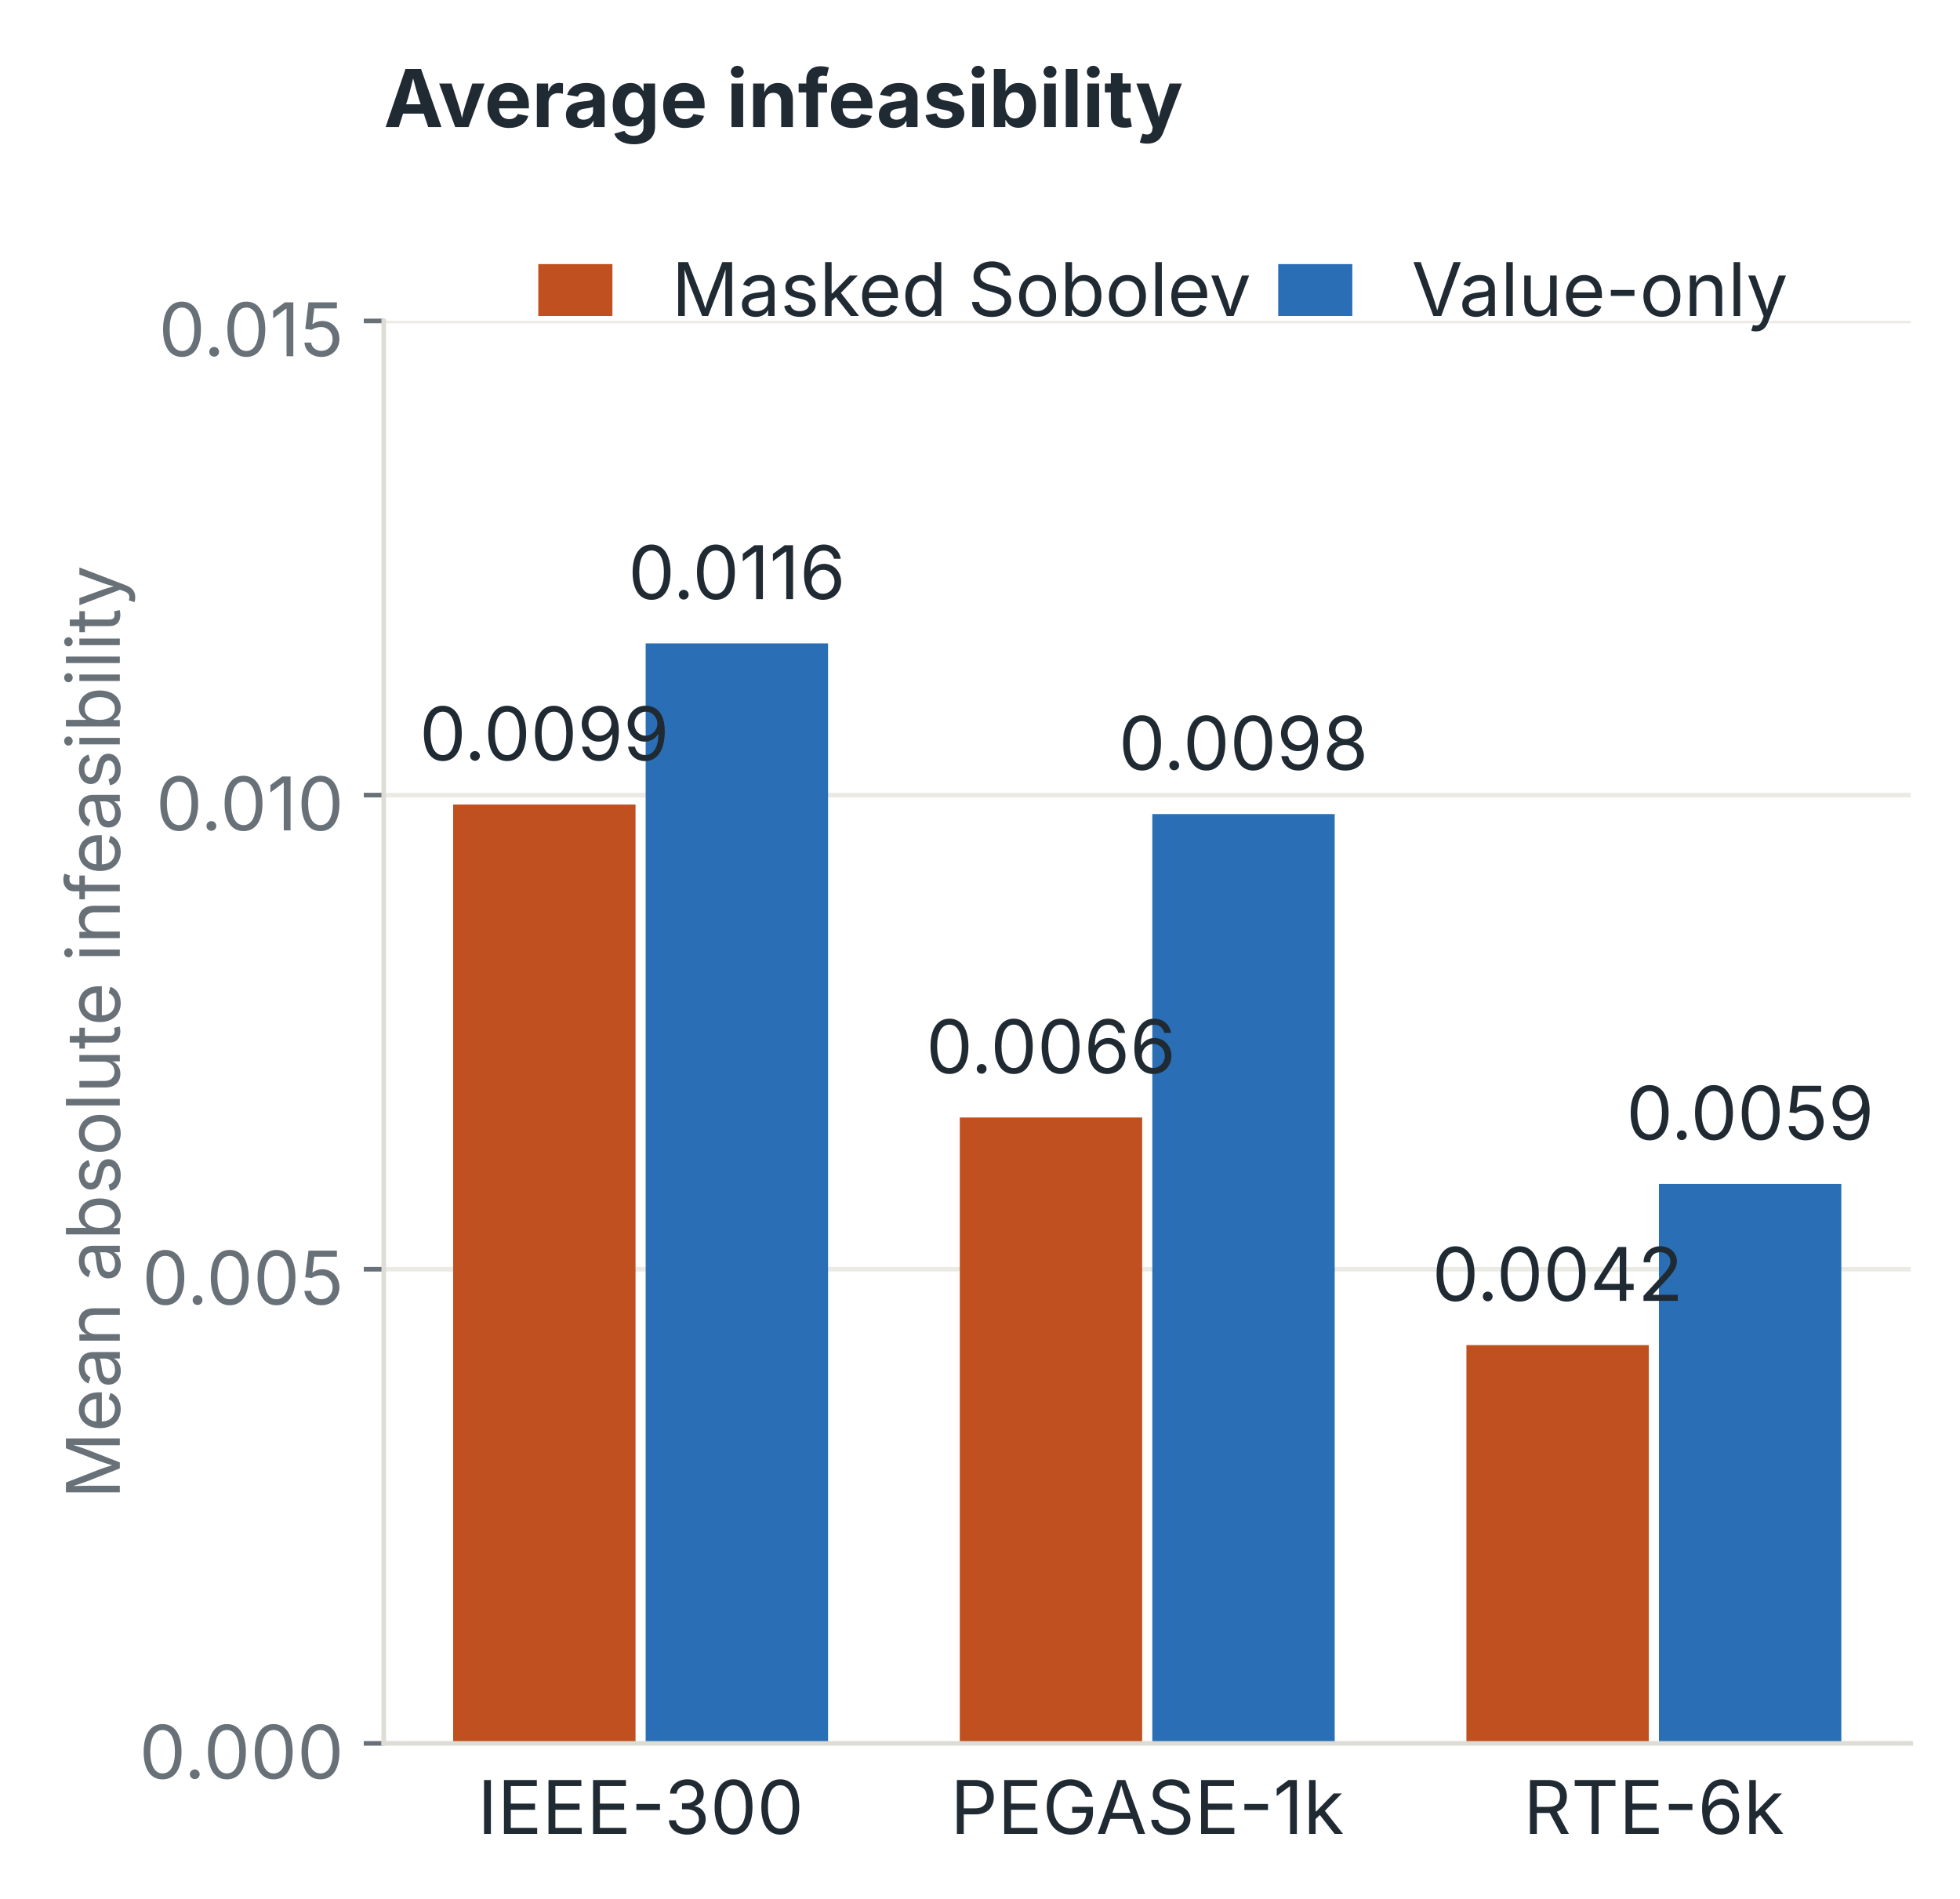
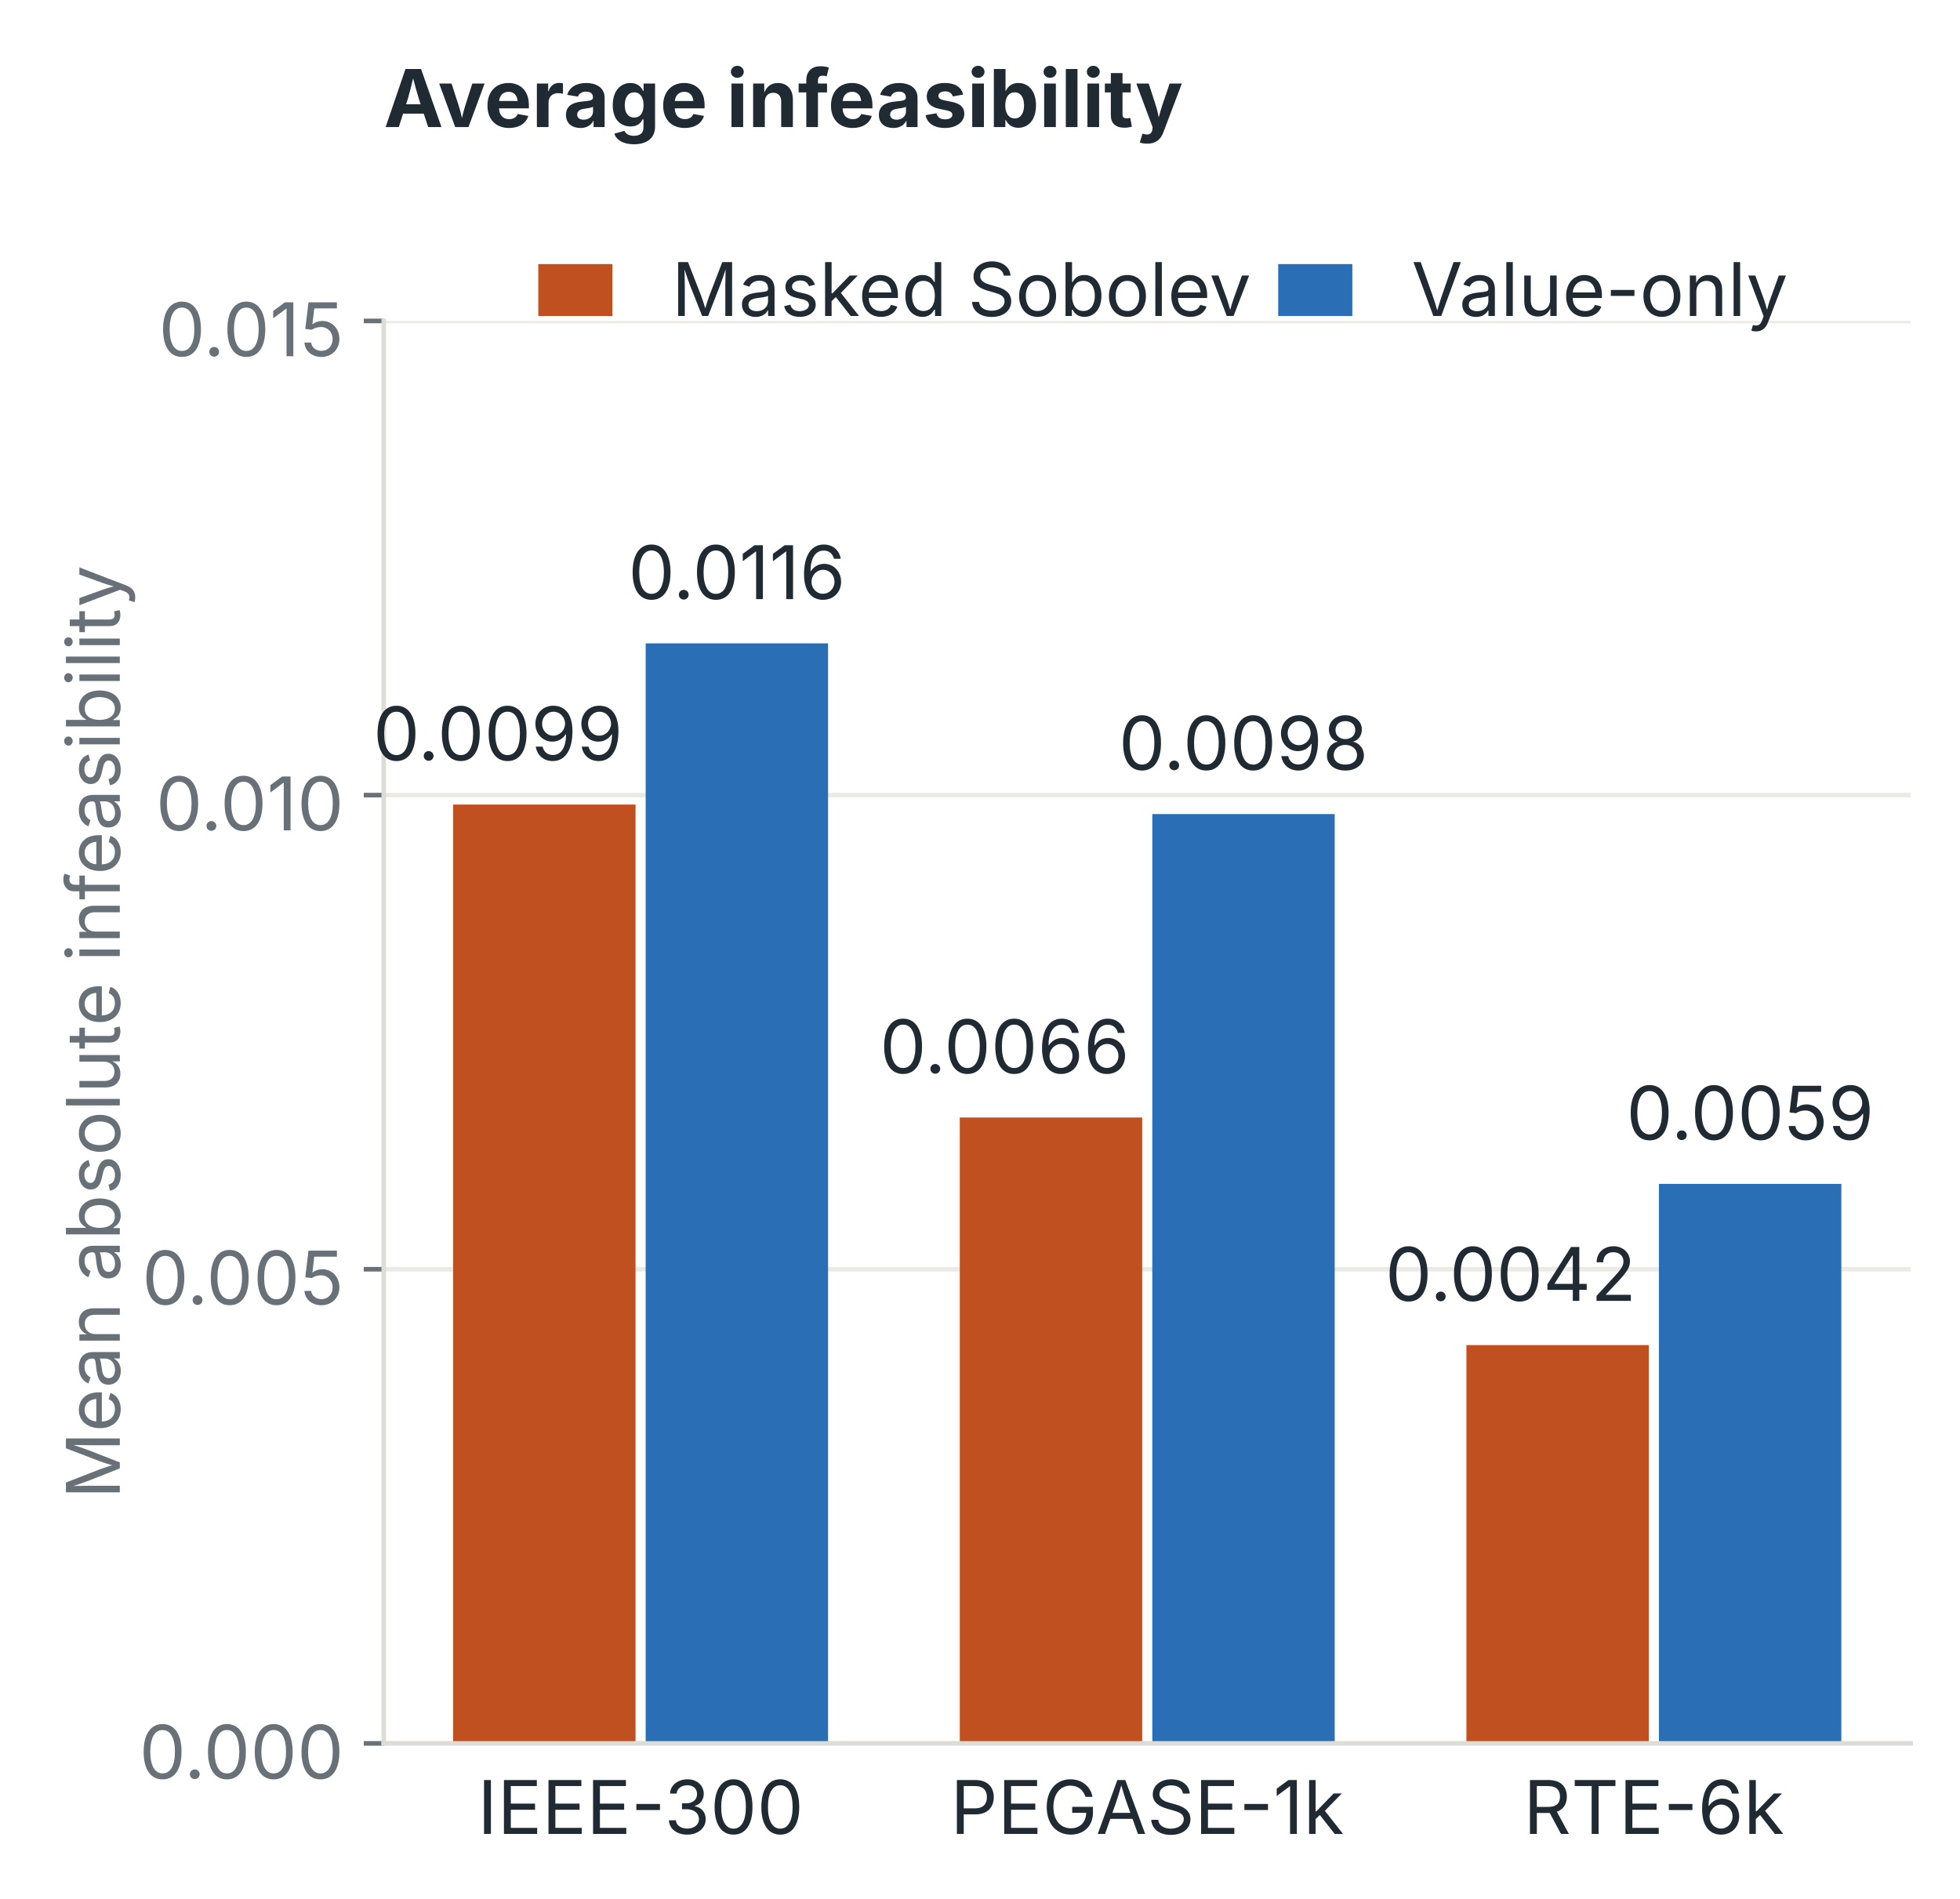
<svg xmlns="http://www.w3.org/2000/svg" xmlns:xlink="http://www.w3.org/1999/xlink" width="343.787pt" height="333.055pt" viewBox="0 0 343.787 333.055" version="1.1">
  <defs>
    <style type="text/css">*{stroke-linejoin: round; stroke-linecap: butt}</style>
  </defs>
  <g id="figure_1">
    <g id="patch_1">
      <path d="M 0 333.055 L 343.787 333.055 L 343.787 0 L 0 0 z " style="fill: #ffffff" />
    </g>
    <g id="axes_1">
      <g id="patch_2">
        <path d="M 67.307 305.77 L 335.147 305.77 L 335.147 56.29 L 67.307 56.29 z " style="fill: #ffffff" />
      </g>
      <g id="matplotlib.axis_1">
        <g id="xtick_1">
          <g id="line2d_1" />
          <g id="text_1">
            <text style="font-size: 13px; font-family: 'Inter', 'Helvetica Neue', 'Helvetica', 'Arial', 'DejaVu Sans', sans-serif; text-anchor: middle; fill: #202a33" x="112.362" y="321.646" transform="rotate(-0 112.362 321.646)">IEEE-300</text>
          </g>
        </g>
        <g id="xtick_2">
          <g id="line2d_2" />
          <g id="text_2">
            <text style="font-size: 13px; font-family: 'Inter', 'Helvetica Neue', 'Helvetica', 'Arial', 'DejaVu Sans', sans-serif; text-anchor: middle; fill: #202a33" x="201.227" y="321.646" transform="rotate(-0 201.2273 321.646)">PEGASE-1k</text>
          </g>
        </g>
        <g id="xtick_3">
          <g id="line2d_3" />
          <g id="text_3">
            <text style="font-size: 13px; font-family: 'Inter', 'Helvetica Neue', 'Helvetica', 'Arial', 'DejaVu Sans', sans-serif; text-anchor: middle; fill: #202a33" x="290.093" y="321.646" transform="rotate(-0 290.0926 321.646)">RTE-6k</text>
          </g>
        </g>
      </g>
      <g id="matplotlib.axis_2">
        <g id="ytick_1">
          <g id="line2d_4">
            <path d="M 67.307 305.77 L 335.147 305.77 " clip-path="url(#p2ba2ea8b1a)" style="fill: none; stroke: #eceae4; stroke-width: 0.8; stroke-linecap: square" />
          </g>
          <g id="line2d_5">
            <defs>
              <path id="m7755de782a" d="M 0 0 L -3.5 0 " style="stroke: #687078; stroke-width: 0.8" />
            </defs>
            <g>
              <use xlink:href="#m7755de782a" x="67.307" y="305.77" style="fill: #687078; stroke: #687078; stroke-width: 0.8" />
            </g>
          </g>
          <g id="text_4">
            <text style="font-size: 13px; font-family: 'Inter', 'Helvetica Neue', 'Helvetica', 'Arial', 'DejaVu Sans', sans-serif; text-anchor: end; fill: #687078" x="60.307" y="311.958" transform="rotate(-0 60.30734 311.958)">0.000</text>
          </g>
        </g>
        <g id="ytick_2">
          <g id="line2d_6">
            <path d="M 67.307 222.61 L 335.147 222.61 " clip-path="url(#p2ba2ea8b1a)" style="fill: none; stroke: #eceae4; stroke-width: 0.8; stroke-linecap: square" />
          </g>
          <g id="line2d_7">
            <g>
              <use xlink:href="#m7755de782a" x="67.307" y="222.61" style="fill: #687078; stroke: #687078; stroke-width: 0.8" />
            </g>
          </g>
          <g id="text_5">
            <text style="font-size: 13px; font-family: 'Inter', 'Helvetica Neue', 'Helvetica', 'Arial', 'DejaVu Sans', sans-serif; text-anchor: end; fill: #687078" x="60.307" y="228.798" transform="rotate(-0 60.30734 228.798)">0.005</text>
          </g>
        </g>
        <g id="ytick_3">
          <g id="line2d_8">
            <path d="M 67.307 139.45 L 335.147 139.45 " clip-path="url(#p2ba2ea8b1a)" style="fill: none; stroke: #eceae4; stroke-width: 0.8; stroke-linecap: square" />
          </g>
          <g id="line2d_9">
            <g>
              <use xlink:href="#m7755de782a" x="67.307" y="139.45" style="fill: #687078; stroke: #687078; stroke-width: 0.8" />
            </g>
          </g>
          <g id="text_6">
            <text style="font-size: 13px; font-family: 'Inter', 'Helvetica Neue', 'Helvetica', 'Arial', 'DejaVu Sans', sans-serif; text-anchor: end; fill: #687078" x="60.307" y="145.638" transform="rotate(-0 60.30734 145.638)">0.010</text>
          </g>
        </g>
        <g id="ytick_4">
          <g id="line2d_10">
            <path d="M 67.307 56.29 L 335.147 56.29 " clip-path="url(#p2ba2ea8b1a)" style="fill: none; stroke: #eceae4; stroke-width: 0.8; stroke-linecap: square" />
          </g>
          <g id="line2d_11">
            <g>
              <use xlink:href="#m7755de782a" x="67.307" y="56.29" style="fill: #687078; stroke: #687078; stroke-width: 0.8" />
            </g>
          </g>
          <g id="text_7">
            <text style="font-size: 13px; font-family: 'Inter', 'Helvetica Neue', 'Helvetica', 'Arial', 'DejaVu Sans', sans-serif; text-anchor: end; fill: #687078" x="60.307" y="62.478" transform="rotate(-0 60.30734 62.478)">0.015</text>
          </g>
        </g>
        <g id="text_8">
          <text style="font-size: 13px; font-family: 'Inter', 'Helvetica Neue', 'Helvetica', 'Arial', 'DejaVu Sans', sans-serif; text-anchor: middle; fill: #687078" x="21.016" y="181.03" transform="rotate(-90 21.016 181.03)">Mean absolute infeasibility</text>
        </g>
      </g>
      <g id="patch_3">
        <path d="M 79.482 305.77 L 111.473 305.77 L 111.473 141.113 L 79.482 141.113 z " clip-path="url(#p2ba2ea8b1a)" style="fill: #c0501f" />
      </g>
      <g id="patch_4">
        <path d="M 168.347 305.77 L 200.339 305.77 L 200.339 195.999 L 168.347 195.999 z " clip-path="url(#p2ba2ea8b1a)" style="fill: #c0501f" />
      </g>
      <g id="patch_5">
        <path d="M 257.212 305.77 L 289.204 305.77 L 289.204 235.916 L 257.212 235.916 z " clip-path="url(#p2ba2ea8b1a)" style="fill: #c0501f" />
      </g>
      <g id="patch_6">
        <path d="M 113.251 305.77 L 145.242 305.77 L 145.242 112.839 L 113.251 112.839 z " clip-path="url(#p2ba2ea8b1a)" style="fill: #2a6fb5" />
      </g>
      <g id="patch_7">
        <path d="M 202.116 305.77 L 234.108 305.77 L 234.108 142.776 L 202.116 142.776 z " clip-path="url(#p2ba2ea8b1a)" style="fill: #2a6fb5" />
      </g>
      <g id="patch_8">
        <path d="M 290.981 305.77 L 322.973 305.77 L 322.973 207.641 L 290.981 207.641 z " clip-path="url(#p2ba2ea8b1a)" style="fill: #2a6fb5" />
      </g>
      <g id="patch_9">
        <path d="M 67.307 305.77 L 67.307 56.29 " style="fill: none; stroke: #dddcd5; stroke-width: 0.8; stroke-linejoin: miter; stroke-linecap: square" />
      </g>
      <g id="patch_10">
        <path d="M 67.307 305.77 L 335.147 305.77 " style="fill: none; stroke: #dddcd5; stroke-width: 0.8; stroke-linejoin: miter; stroke-linecap: square" />
      </g>
      <g id="text_9">
-         <text style="font-size: 13px; font-family: 'Inter', 'Helvetica Neue', 'Helvetica', 'Arial', 'DejaVu Sans', sans-serif; text-anchor: middle; fill: #202a33" x="95.478" y="133.355" transform="rotate(-0 95.47764 133.3546)">0.0099</text>
+         <text style="font-size: 13px; font-family: 'Inter', 'Helvetica Neue', 'Helvetica', 'Arial', 'DejaVu Sans', sans-serif; text-anchor: end; fill: #202a33" x="109.251" y="133.355" transform="rotate(-0 109.2507 133.3546)">0.0099</text>
      </g>
      <g id="text_10">
        <text style="font-size: 13px; font-family: 'Inter', 'Helvetica Neue', 'Helvetica', 'Arial', 'DejaVu Sans', sans-serif; text-anchor: middle; fill: #202a33" x="129.246" y="105.08" transform="rotate(-0 129.2465 105.0802)">0.0116</text>
      </g>
      <g id="text_11">
-         <text style="font-size: 13px; font-family: 'Inter', 'Helvetica Neue', 'Helvetica', 'Arial', 'DejaVu Sans', sans-serif; text-anchor: middle; fill: #202a33" x="184.343" y="188.24" transform="rotate(-0 184.3429 188.2402)">0.0066</text>
+         <text style="font-size: 13px; font-family: 'Inter', 'Helvetica Neue', 'Helvetica', 'Arial', 'DejaVu Sans', sans-serif; text-anchor: end; fill: #202a33" x="198.116" y="188.24" transform="rotate(-0 198.116 188.2402)">0.0066</text>
      </g>
      <g id="text_12">
        <text style="font-size: 13px; font-family: 'Inter', 'Helvetica Neue', 'Helvetica', 'Arial', 'DejaVu Sans', sans-serif; text-anchor: middle; fill: #202a33" x="218.112" y="135.018" transform="rotate(-0 218.1118 135.0178)">0.0098</text>
      </g>
      <g id="text_13">
-         <text style="font-size: 13px; font-family: 'Inter', 'Helvetica Neue', 'Helvetica', 'Arial', 'DejaVu Sans', sans-serif; text-anchor: middle; fill: #202a33" x="273.208" y="228.157" transform="rotate(-0 273.2082 228.157)">0.0042</text>
+         <text style="font-size: 13px; font-family: 'Inter', 'Helvetica Neue', 'Helvetica', 'Arial', 'DejaVu Sans', sans-serif; text-anchor: end; fill: #202a33" x="286.981" y="228.157" transform="rotate(-0 286.9813 228.157)">0.0042</text>
      </g>
      <g id="text_14">
        <text style="font-size: 13px; font-family: 'Inter', 'Helvetica Neue', 'Helvetica', 'Arial', 'DejaVu Sans', sans-serif; text-anchor: middle; fill: #202a33" x="306.977" y="199.883" transform="rotate(-0 306.977 199.8826)">0.0059</text>
      </g>
      <g id="text_15">
        <text style="font-weight: 700; font-size: 14px; font-family: 'Inter', 'Helvetica Neue', 'Helvetica', 'Arial', 'DejaVu Sans', sans-serif; text-anchor: start; fill: #202a33" x="67.307" y="22.29" transform="rotate(-0 67.30734 22.29)">Average infeasibility</text>
      </g>
      <g id="legend_1">
        <g id="patch_11">
          <path d="M 94.418 55.418 L 107.418 55.418 L 107.418 46.318 L 94.418 46.318 z " style="fill: #c0501f" />
        </g>
        <g id="text_16">
          <text style="font-size: 13px; font-family: 'Inter', 'Helvetica Neue', 'Helvetica', 'Arial', 'DejaVu Sans', sans-serif; text-anchor: start; fill: #202a33" x="117.818" y="55.418" transform="rotate(-0 117.8181 55.418)">Masked Sobolev</text>
        </g>
        <g id="patch_12">
          <path d="M 224.199 55.418 L 237.199 55.418 L 237.199 46.318 L 224.199 46.318 z " style="fill: #2a6fb5" />
        </g>
        <g id="text_17">
          <text style="font-size: 13px; font-family: 'Inter', 'Helvetica Neue', 'Helvetica', 'Arial', 'DejaVu Sans', sans-serif; text-anchor: start; fill: #202a33" x="247.599" y="55.418" transform="rotate(-0 247.5987 55.418)">Value-only</text>
        </g>
      </g>
    </g>
  </g>
  <defs>
    <clipPath id="p2ba2ea8b1a">
      <rect x="67.307" y="56.29" width="267.84" height="249.48" />
    </clipPath>
  </defs>
</svg>
